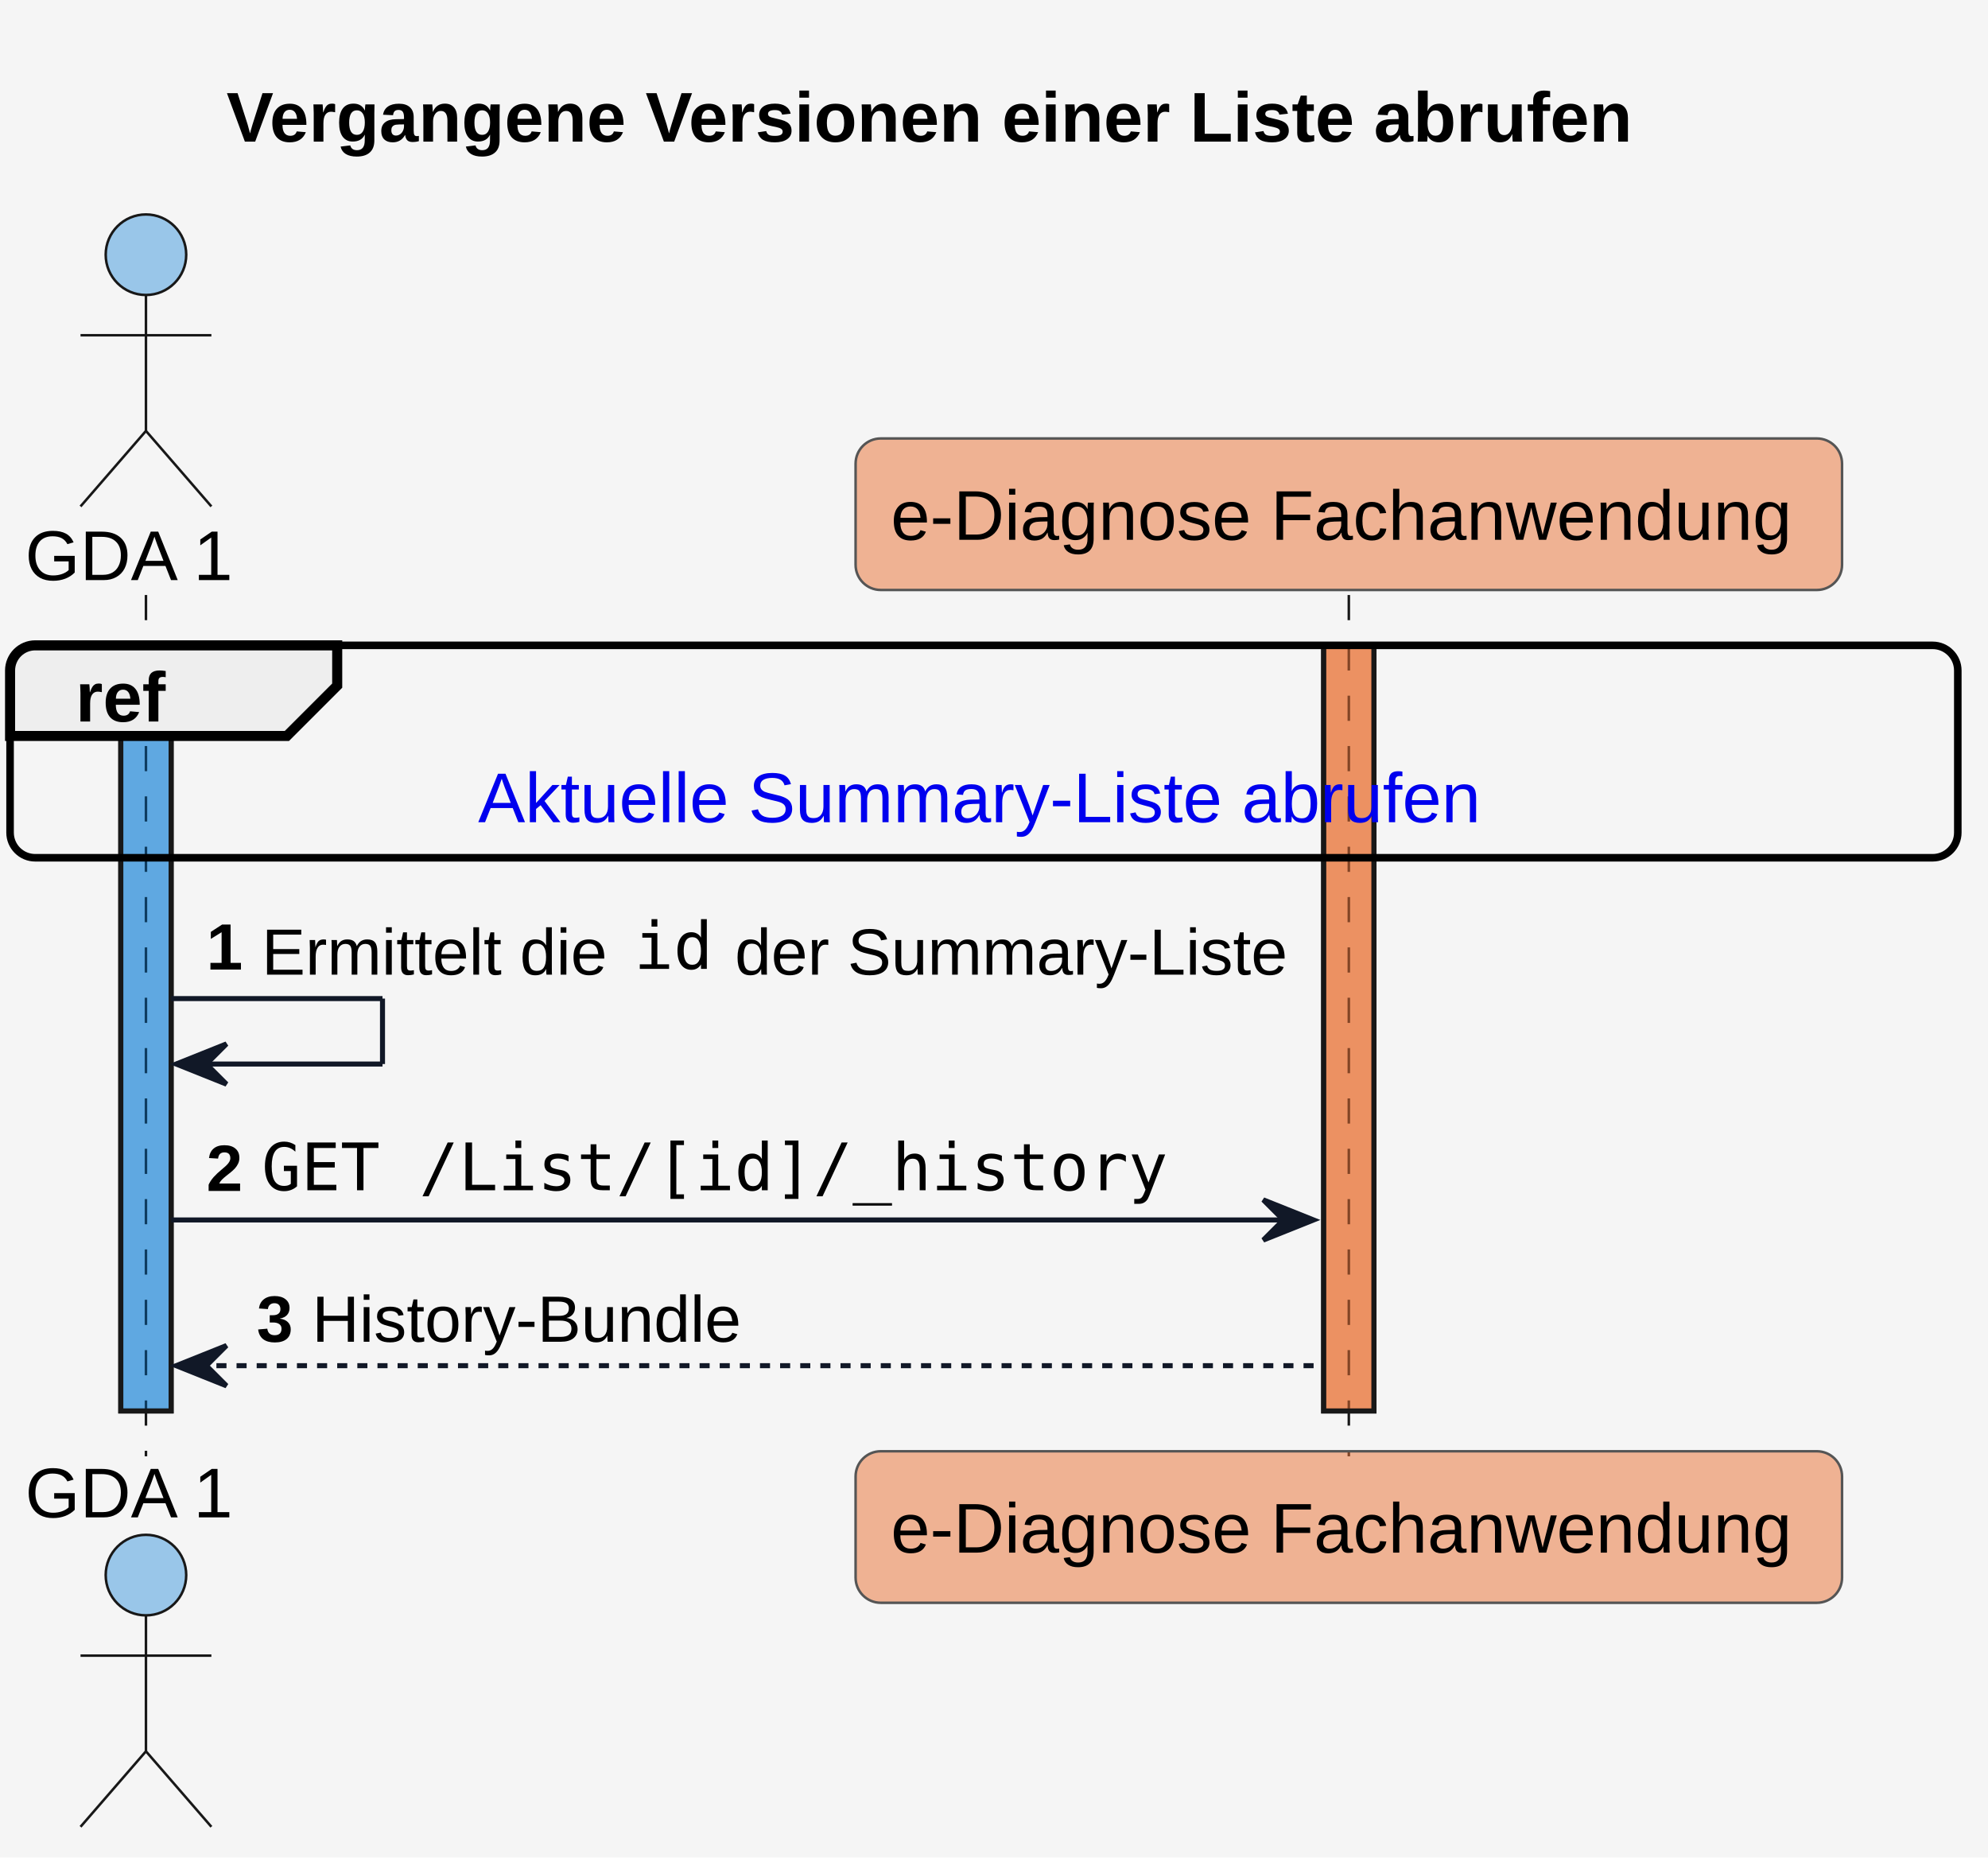
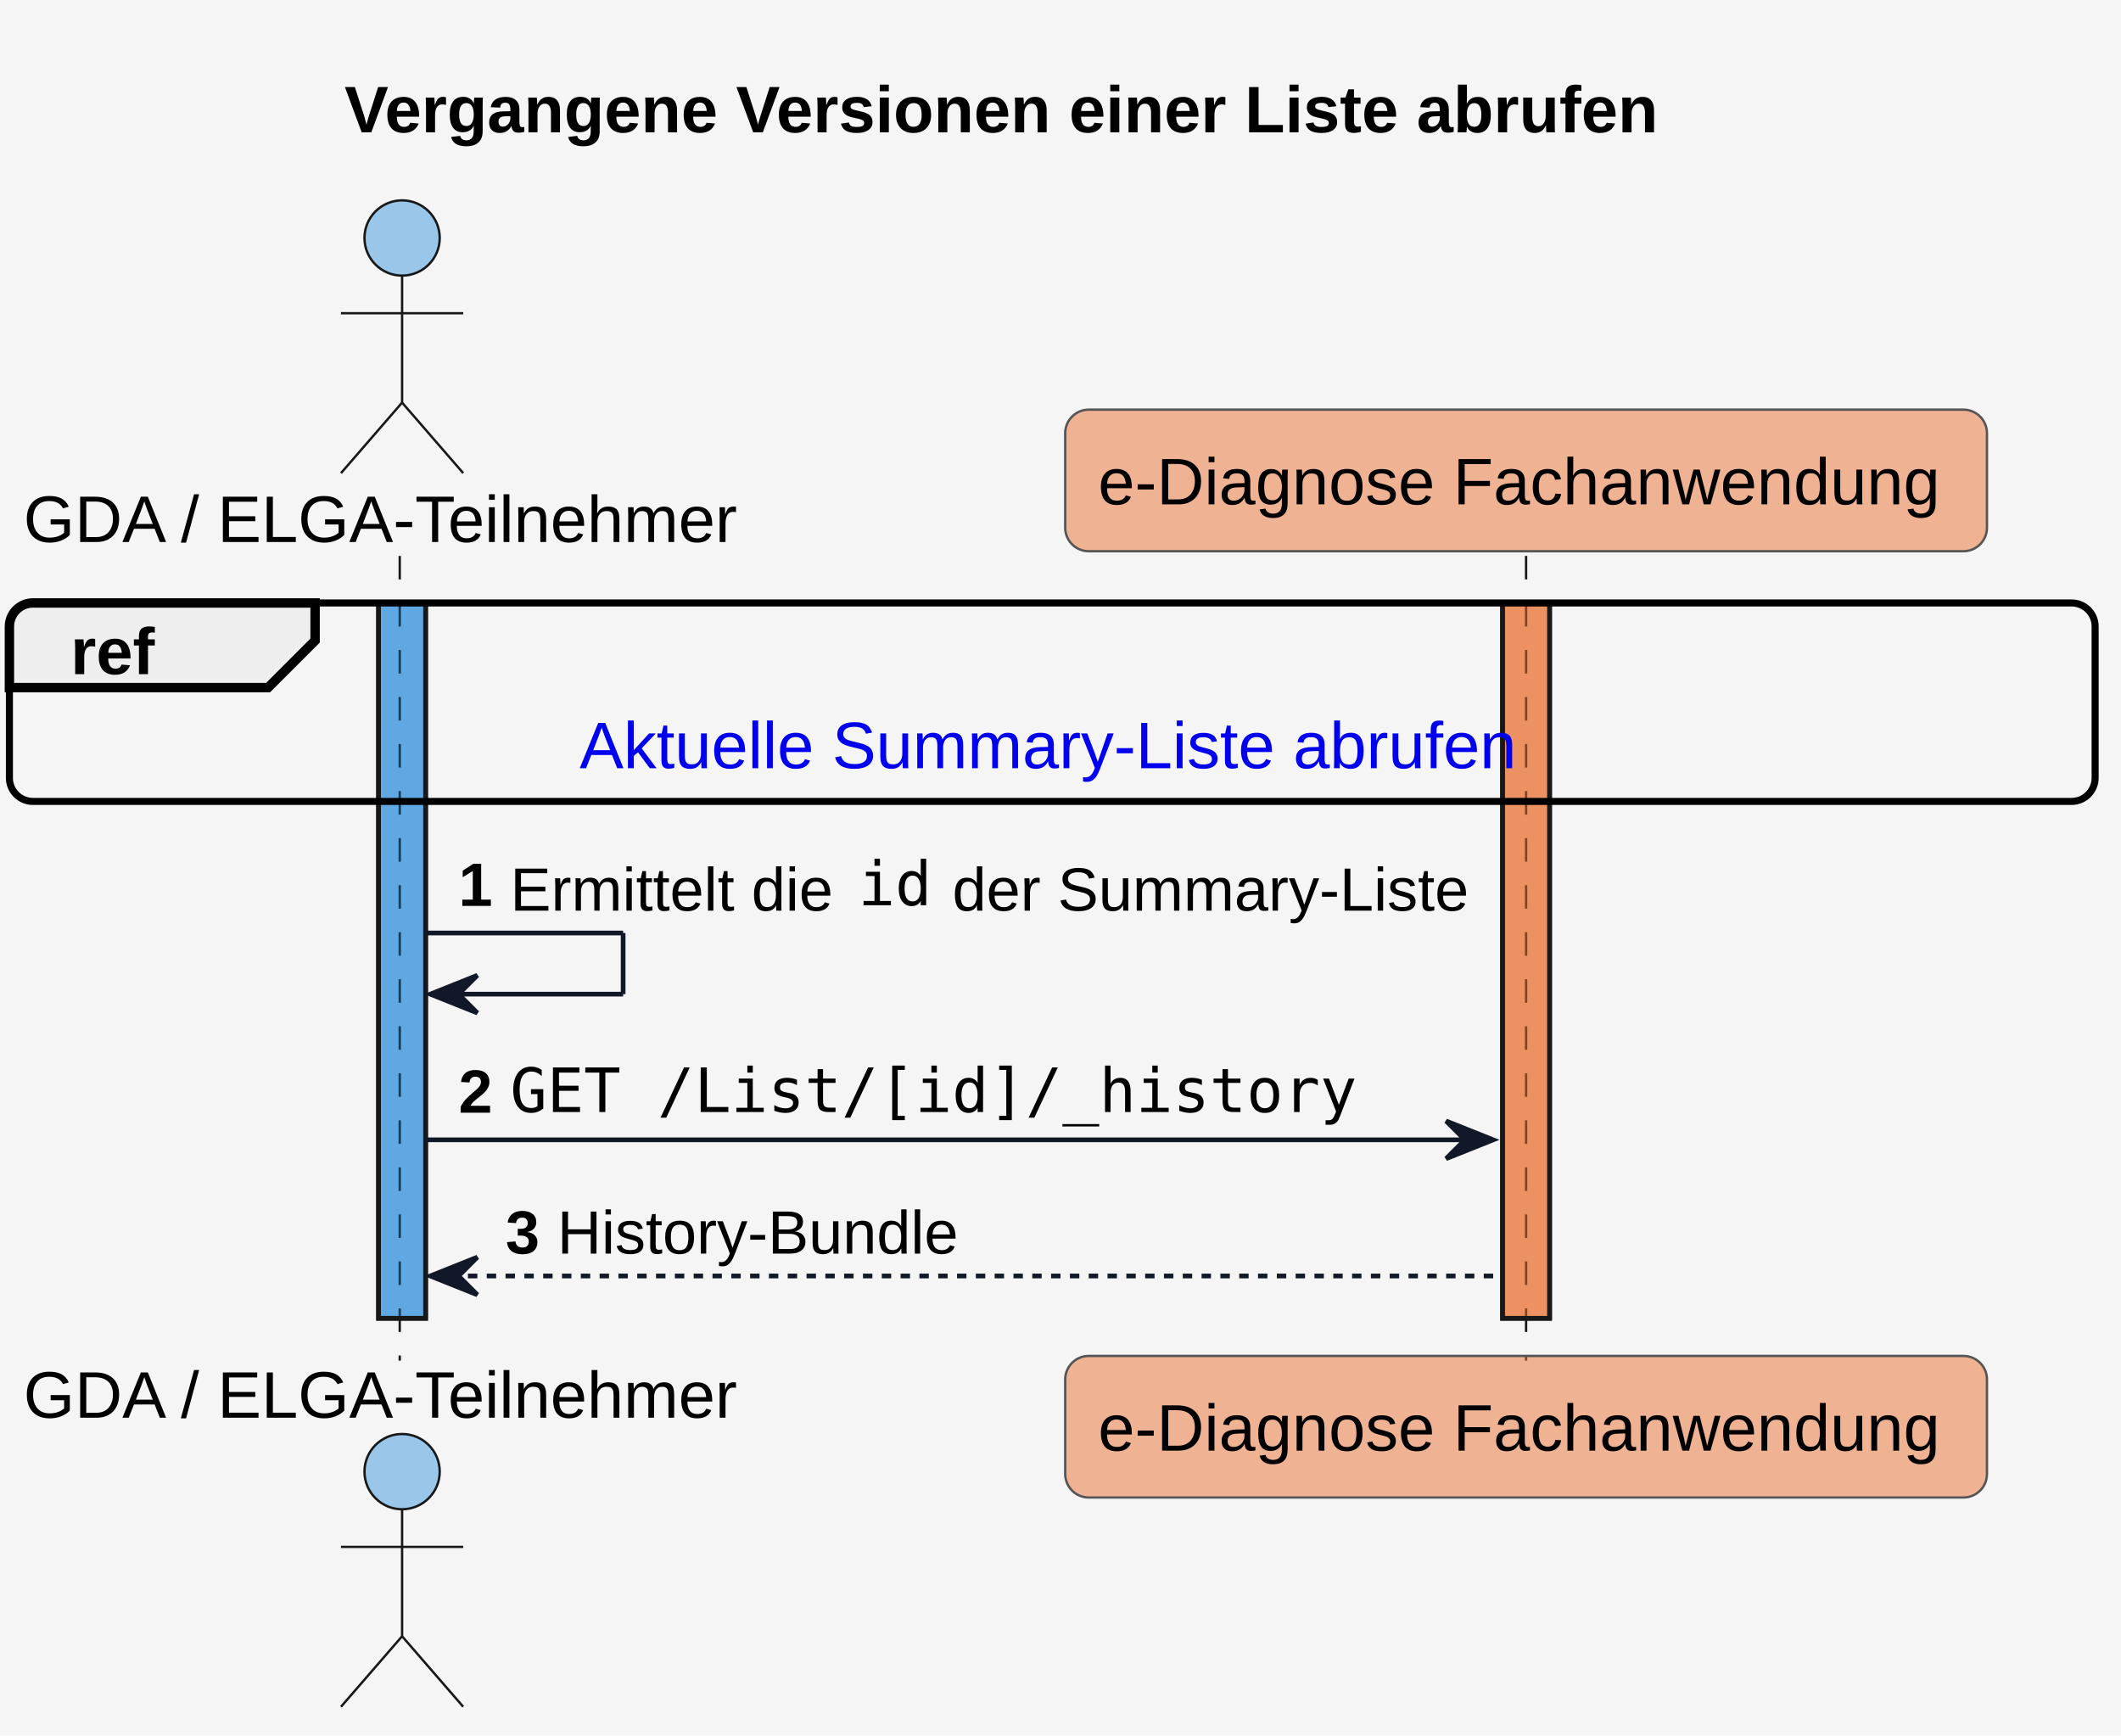
- <svg xmlns="http://www.w3.org/2000/svg" xmlns:xlink="http://www.w3.org/1999/xlink" contentStyleType="text/css" height="369px" preserveAspectRatio="none" style="width:395px;height:369px;background:#F5F5F5;" version="1.1" viewBox="0 0 395 369" width="395px" zoomAndPan="magnify">
+ <svg xmlns="http://www.w3.org/2000/svg" xmlns:xlink="http://www.w3.org/1999/xlink" contentStyleType="text/css" height="369px" preserveAspectRatio="none" style="width:451px;height:369px;background:#F5F5F5;" version="1.1" viewBox="0 0 451 369" width="451px" zoomAndPan="magnify">
  <defs />
  <g>
-     <rect fill="#F5F5F5" height="369" style="stroke:none;stroke-width:1.0;" width="395" x="0" y="0" />
-     <text fill="#000000" font-family="Arial" font-size="14" font-weight="bold" lengthAdjust="spacing" textLength="300" x="45" y="28.132">Vergangene Versionen einer Liste abrufen</text>
-     <rect fill="#0078D4" fill-opacity="0.376" height="152.093" style="stroke:#181818;stroke-width:1.0;" width="10" x="24" y="128.197" />
-     <rect fill="#E97132" fill-opacity="0.502" height="152.093" style="stroke:#181818;stroke-width:1.0;" width="10" x="263" y="128.197" />
-     <line style="stroke:#181818;stroke-width:0.5;stroke-dasharray:5.0,5.0;" x1="29" x2="29" y1="118.197" y2="289.291" />
-     <line style="stroke:#181818;stroke-width:0.5;stroke-dasharray:5.0,5.0;" x1="268" x2="268" y1="118.197" y2="289.291" />
-     <text fill="#000000" font-family="Arial" font-size="14" lengthAdjust="spacing" textLength="42" x="5" y="115.231">GDA 1</text>
-     <ellipse cx="29" cy="50.599" fill="#0078D4" fill-opacity="0.376" rx="8" ry="8" style="stroke:#181818;stroke-width:0.5;" />
-     <path d="M29,58.599 L29,85.599 M16,66.599 L42,66.599 M29,85.599 L16,100.599 M29,85.599 L42,100.599 " fill="none" style="stroke:#181818;stroke-width:0.5;" />
-     <text fill="#000000" font-family="Arial" font-size="14" lengthAdjust="spacing" textLength="42" x="5" y="301.422">GDA 1</text>
-     <ellipse cx="29" cy="312.889" fill="#0078D4" fill-opacity="0.376" rx="8" ry="8" style="stroke:#181818;stroke-width:0.5;" />
-     <path d="M29,320.889 L29,347.889 M16,328.889 L42,328.889 M29,347.889 L16,362.889 M29,347.889 L42,362.889 " fill="none" style="stroke:#181818;stroke-width:0.5;" />
-     <rect fill="#E97132" fill-opacity="0.502" height="30.099" rx="5" ry="5" style="stroke:#555555;stroke-width:0.5;" width="196" x="170" y="87.099" />
-     <text fill="#000000" font-family="Arial" font-size="14" lengthAdjust="spacing" textLength="182" x="177" y="107.231">e-Diagnose Fachanwendung</text>
-     <rect fill="#E97132" fill-opacity="0.502" height="30.099" rx="5" ry="5" style="stroke:#555555;stroke-width:0.5;" width="196" x="170" y="288.291" />
-     <text fill="#000000" font-family="Arial" font-size="14" lengthAdjust="spacing" textLength="182" x="177" y="308.422">e-Diagnose Fachanwendung</text>
-     <rect fill="#0078D4" fill-opacity="0.376" height="152.093" style="stroke:#181818;stroke-width:1.0;" width="10" x="24" y="128.197" />
-     <rect fill="#E97132" fill-opacity="0.502" height="152.093" style="stroke:#181818;stroke-width:1.0;" width="10" x="263" y="128.197" />
-     <rect fill="none" height="42.197" rx="5" ry="5" style="stroke:#000000;stroke-width:1.5;" width="387" x="2" y="128.197" />
+     <rect fill="#F5F5F5" height="369" style="stroke:none;stroke-width:1.0;" width="451" x="0" y="0" />
+     <text fill="#000000" font-family="Arial" font-size="14" font-weight="bold" lengthAdjust="spacing" textLength="300" x="73.25" y="28.132">Vergangene Versionen einer Liste abrufen</text>
+     <rect fill="#0078D4" fill-opacity="0.376" height="152.093" style="stroke:#181818;stroke-width:1.0;" width="10" x="80.5" y="128.197" />
+     <rect fill="#E97132" fill-opacity="0.502" height="152.093" style="stroke:#181818;stroke-width:1.0;" width="10" x="319.5" y="128.197" />
+     <line style="stroke:#181818;stroke-width:0.5;stroke-dasharray:5.0,5.0;" x1="85" x2="85" y1="118.197" y2="289.291" />
+     <line style="stroke:#181818;stroke-width:0.5;stroke-dasharray:5.0,5.0;" x1="324.5" x2="324.5" y1="118.197" y2="289.291" />
+     <text fill="#000000" font-family="Arial" font-size="14" lengthAdjust="spacing" textLength="155" x="5" y="115.231">GDA / ELGA-Teilnehmer</text>
+     <ellipse cx="85.5" cy="50.599" fill="#0078D4" fill-opacity="0.376" rx="8" ry="8" style="stroke:#181818;stroke-width:0.5;" />
+     <path d="M85.5,58.599 L85.5,85.599 M72.5,66.599 L98.5,66.599 M85.5,85.599 L72.5,100.599 M85.5,85.599 L98.5,100.599 " fill="none" style="stroke:#181818;stroke-width:0.5;" />
+     <text fill="#000000" font-family="Arial" font-size="14" lengthAdjust="spacing" textLength="155" x="5" y="301.422">GDA / ELGA-Teilnehmer</text>
+     <ellipse cx="85.5" cy="312.889" fill="#0078D4" fill-opacity="0.376" rx="8" ry="8" style="stroke:#181818;stroke-width:0.5;" />
+     <path d="M85.5,320.889 L85.5,347.889 M72.5,328.889 L98.5,328.889 M85.5,347.889 L72.5,362.889 M85.5,347.889 L98.5,362.889 " fill="none" style="stroke:#181818;stroke-width:0.5;" />
+     <rect fill="#E97132" fill-opacity="0.502" height="30.099" rx="5" ry="5" style="stroke:#555555;stroke-width:0.5;" width="196" x="226.5" y="87.099" />
+     <text fill="#000000" font-family="Arial" font-size="14" lengthAdjust="spacing" textLength="182" x="233.5" y="107.231">e-Diagnose Fachanwendung</text>
+     <rect fill="#E97132" fill-opacity="0.502" height="30.099" rx="5" ry="5" style="stroke:#555555;stroke-width:0.5;" width="196" x="226.5" y="288.291" />
+     <text fill="#000000" font-family="Arial" font-size="14" lengthAdjust="spacing" textLength="182" x="233.5" y="308.422">e-Diagnose Fachanwendung</text>
+     <rect fill="#0078D4" fill-opacity="0.376" height="152.093" style="stroke:#181818;stroke-width:1.0;" width="10" x="80.5" y="128.197" />
+     <rect fill="#E97132" fill-opacity="0.502" height="152.093" style="stroke:#181818;stroke-width:1.0;" width="10" x="319.5" y="128.197" />
+     <rect fill="none" height="42.197" rx="5" ry="5" style="stroke:#000000;stroke-width:1.5;" width="443.5" x="2" y="128.197" />
    <path d="M7,128.197 L67,128.197 L67,136.197 L57,146.197 L2,146.197 L2,133.197 A5,5 0 0 1 7,128.197 " fill="#EEEEEE" style="stroke:#000000;stroke-width:2.0;" />
    <text fill="#000000" font-family="Arial" font-size="14" font-weight="bold" lengthAdjust="spacing" textLength="20" x="15" y="143.329">ref</text>
    <a href="use_case_read.html#aktuelle-summary-liste-abrufen" target="_top" title="use_case_read.html#aktuelle-summary-liste-abrufen" xlink:actuate="onRequest" xlink:href="use_case_read.html#aktuelle-summary-liste-abrufen" xlink:show="new" xlink:title="use_case_read.html#aktuelle-summary-liste-abrufen" xlink:type="simple">
-       <text fill="#0000EE" font-family="Arial" font-size="14" lengthAdjust="spacing" textLength="201" x="95" y="163.329">Aktuelle Summary-Liste abrufen</text>
+       <text fill="#0000EE" font-family="Arial" font-size="14" lengthAdjust="spacing" textLength="201" x="123.25" y="163.329">Aktuelle Summary-Liste abrufen</text>
    </a>
-     <line style="stroke:#111827;stroke-width:1.0;" x1="34" x2="76" y1="198.368" y2="198.368" />
-     <line style="stroke:#111827;stroke-width:1.0;" x1="76" x2="76" y1="198.368" y2="211.368" />
-     <line style="stroke:#111827;stroke-width:1.0;" x1="35" x2="76" y1="211.368" y2="211.368" />
-     <polygon fill="#111827" points="45,207.368,35,211.368,45,215.368,41,211.368" style="stroke:#111827;stroke-width:1.0;" />
-     <text fill="#000000" font-family="Arial" font-size="13" font-weight="bold" lengthAdjust="spacing" textLength="7" x="41" y="192.601">1</text>
-     <text fill="#000000" font-family="Arial" font-size="13" lengthAdjust="spacing" textLength="70" x="52" y="193.613">Ermittelt die</text>
-     <text fill="#000000" font-family="monospace" font-size="13" lengthAdjust="spacing" textLength="16" x="126" y="192.464">id</text>
-     <text fill="#000000" font-family="Arial" font-size="13" lengthAdjust="spacing" textLength="110" x="146" y="193.613">der Summary-Liste</text>
-     <polygon fill="#111827" points="251,238.342,261,242.342,251,246.342,255,242.342" style="stroke:#111827;stroke-width:1.0;" />
-     <line style="stroke:#111827;stroke-width:1.0;" x1="34" x2="257" y1="242.342" y2="242.342" />
-     <text fill="#000000" font-family="Arial" font-size="13" font-weight="bold" lengthAdjust="spacing" textLength="7" x="41" y="236.575">2</text>
-     <text fill="#000000" font-family="monospace" font-size="13" lengthAdjust="spacing" textLength="184" x="52" y="236.438">GET /List/[id]/_history</text>
-     <polygon fill="#111827" points="45,267.291,35,271.291,45,275.291,41,271.291" style="stroke:#111827;stroke-width:1.0;" />
-     <line style="stroke:#111827;stroke-width:1.0;stroke-dasharray:2.0,2.0;" x1="39" x2="262" y1="271.291" y2="271.291" />
-     <text fill="#000000" font-family="Arial" font-size="13" font-weight="bold" lengthAdjust="spacing" textLength="7" x="51" y="266.536">3</text>
-     <text fill="#000000" font-family="Arial" font-size="13" lengthAdjust="spacing" textLength="85" x="62" y="266.536">History-Bundle</text>
+     <line style="stroke:#111827;stroke-width:1.0;" x1="90.5" x2="132.5" y1="198.368" y2="198.368" />
+     <line style="stroke:#111827;stroke-width:1.0;" x1="132.5" x2="132.5" y1="198.368" y2="211.368" />
+     <line style="stroke:#111827;stroke-width:1.0;" x1="91.5" x2="132.5" y1="211.368" y2="211.368" />
+     <polygon fill="#111827" points="101.5,207.368,91.5,211.368,101.5,215.368,97.5,211.368" style="stroke:#111827;stroke-width:1.0;" />
+     <text fill="#000000" font-family="Arial" font-size="13" font-weight="bold" lengthAdjust="spacing" textLength="7" x="97.5" y="192.601">1</text>
+     <text fill="#000000" font-family="Arial" font-size="13" lengthAdjust="spacing" textLength="70" x="108.5" y="193.613">Ermittelt die</text>
+     <text fill="#000000" font-family="monospace" font-size="13" lengthAdjust="spacing" textLength="16" x="182.5" y="192.464">id</text>
+     <text fill="#000000" font-family="Arial" font-size="13" lengthAdjust="spacing" textLength="110" x="202.5" y="193.613">der Summary-Liste</text>
+     <polygon fill="#111827" points="307.5,238.342,317.5,242.342,307.5,246.342,311.5,242.342" style="stroke:#111827;stroke-width:1.0;" />
+     <line style="stroke:#111827;stroke-width:1.0;" x1="90.5" x2="313.5" y1="242.342" y2="242.342" />
+     <text fill="#000000" font-family="Arial" font-size="13" font-weight="bold" lengthAdjust="spacing" textLength="7" x="97.5" y="236.575">2</text>
+     <text fill="#000000" font-family="monospace" font-size="13" lengthAdjust="spacing" textLength="184" x="108.5" y="236.438">GET /List/[id]/_history</text>
+     <polygon fill="#111827" points="101.5,267.291,91.5,271.291,101.5,275.291,97.5,271.291" style="stroke:#111827;stroke-width:1.0;" />
+     <line style="stroke:#111827;stroke-width:1.0;stroke-dasharray:2.0,2.0;" x1="95.5" x2="318.5" y1="271.291" y2="271.291" />
+     <text fill="#000000" font-family="Arial" font-size="13" font-weight="bold" lengthAdjust="spacing" textLength="7" x="107.5" y="266.536">3</text>
+     <text fill="#000000" font-family="Arial" font-size="13" lengthAdjust="spacing" textLength="85" x="118.5" y="266.536">History-Bundle</text>
  </g>
</svg>
